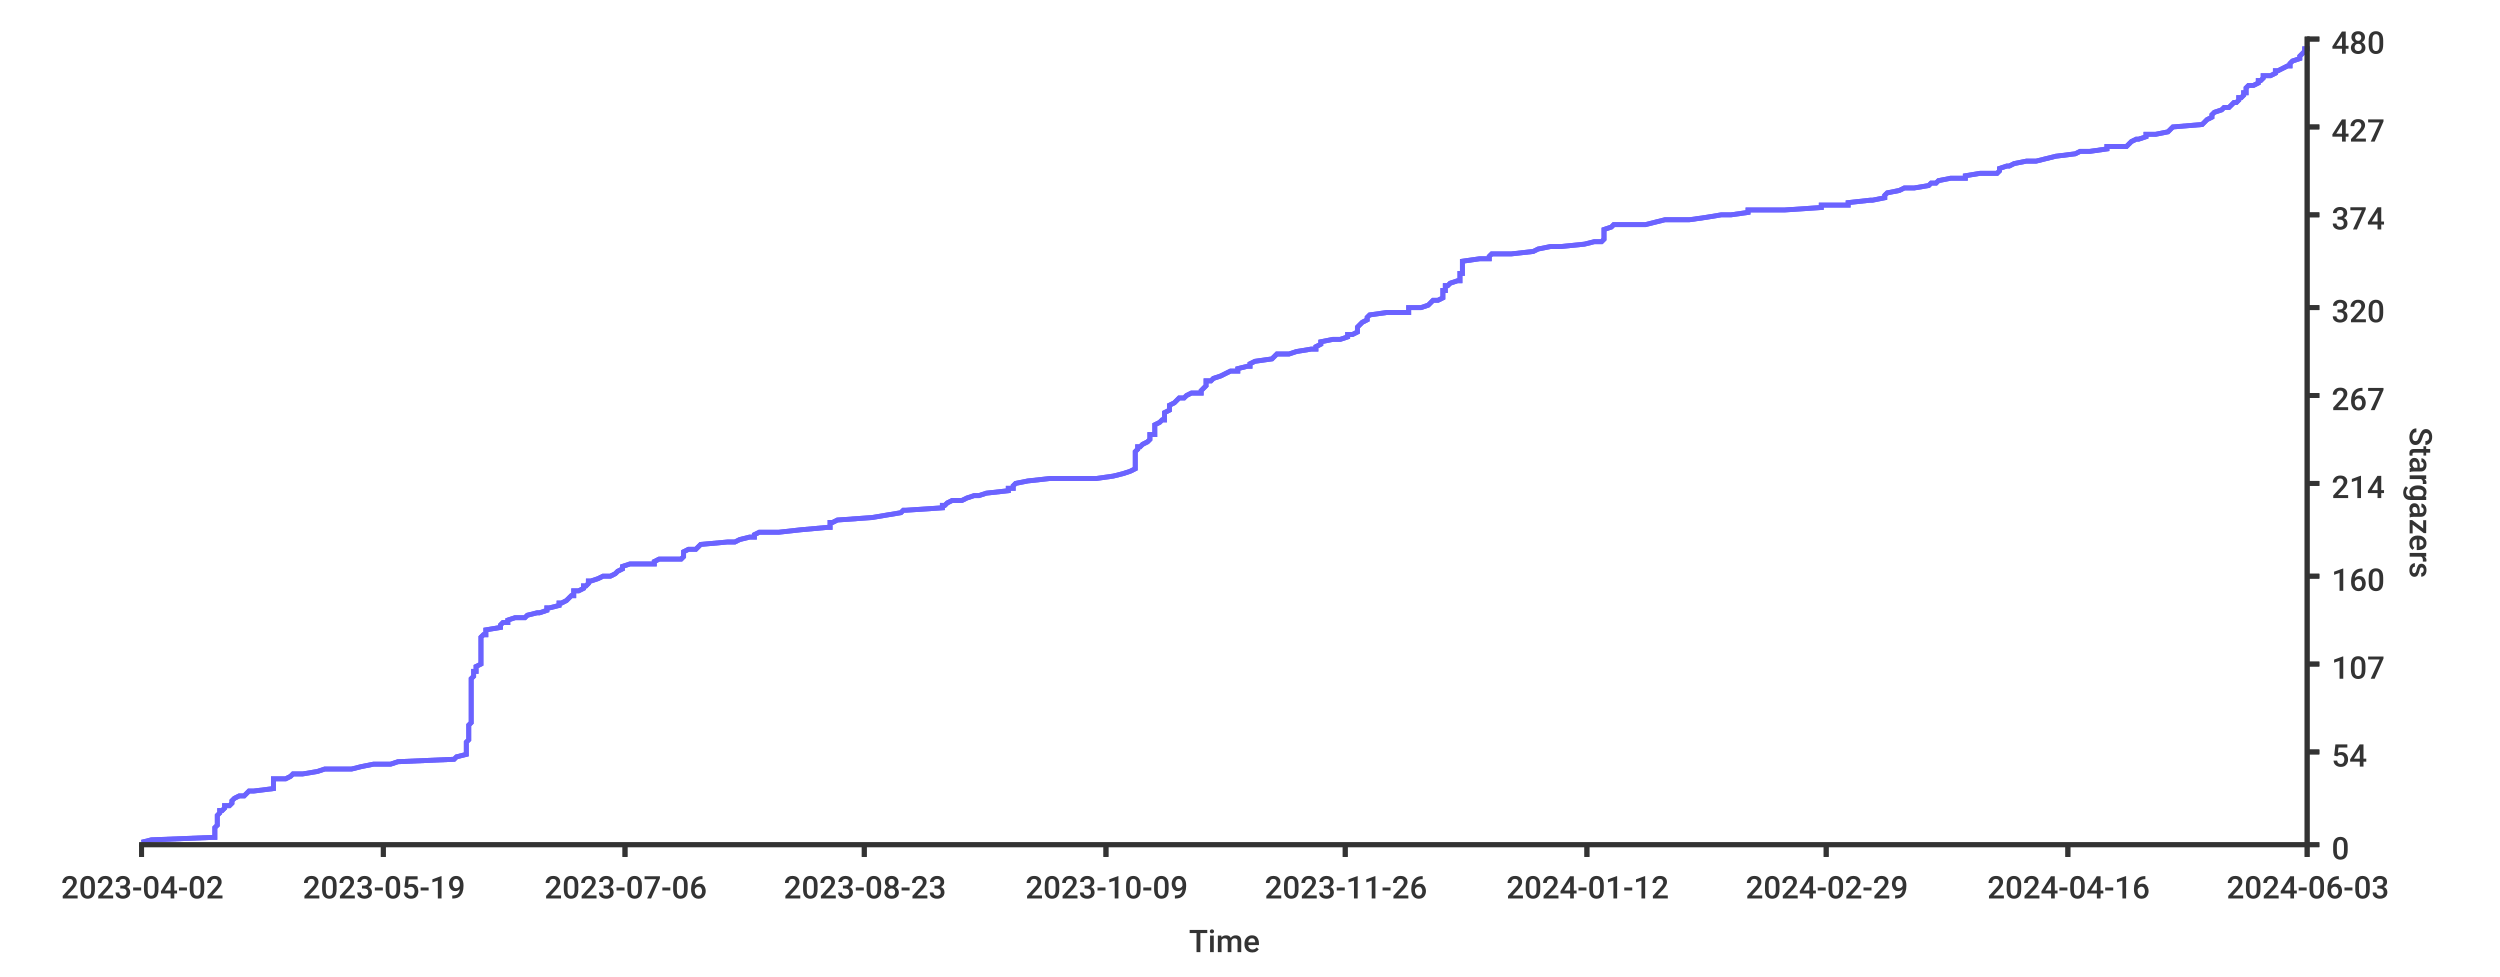
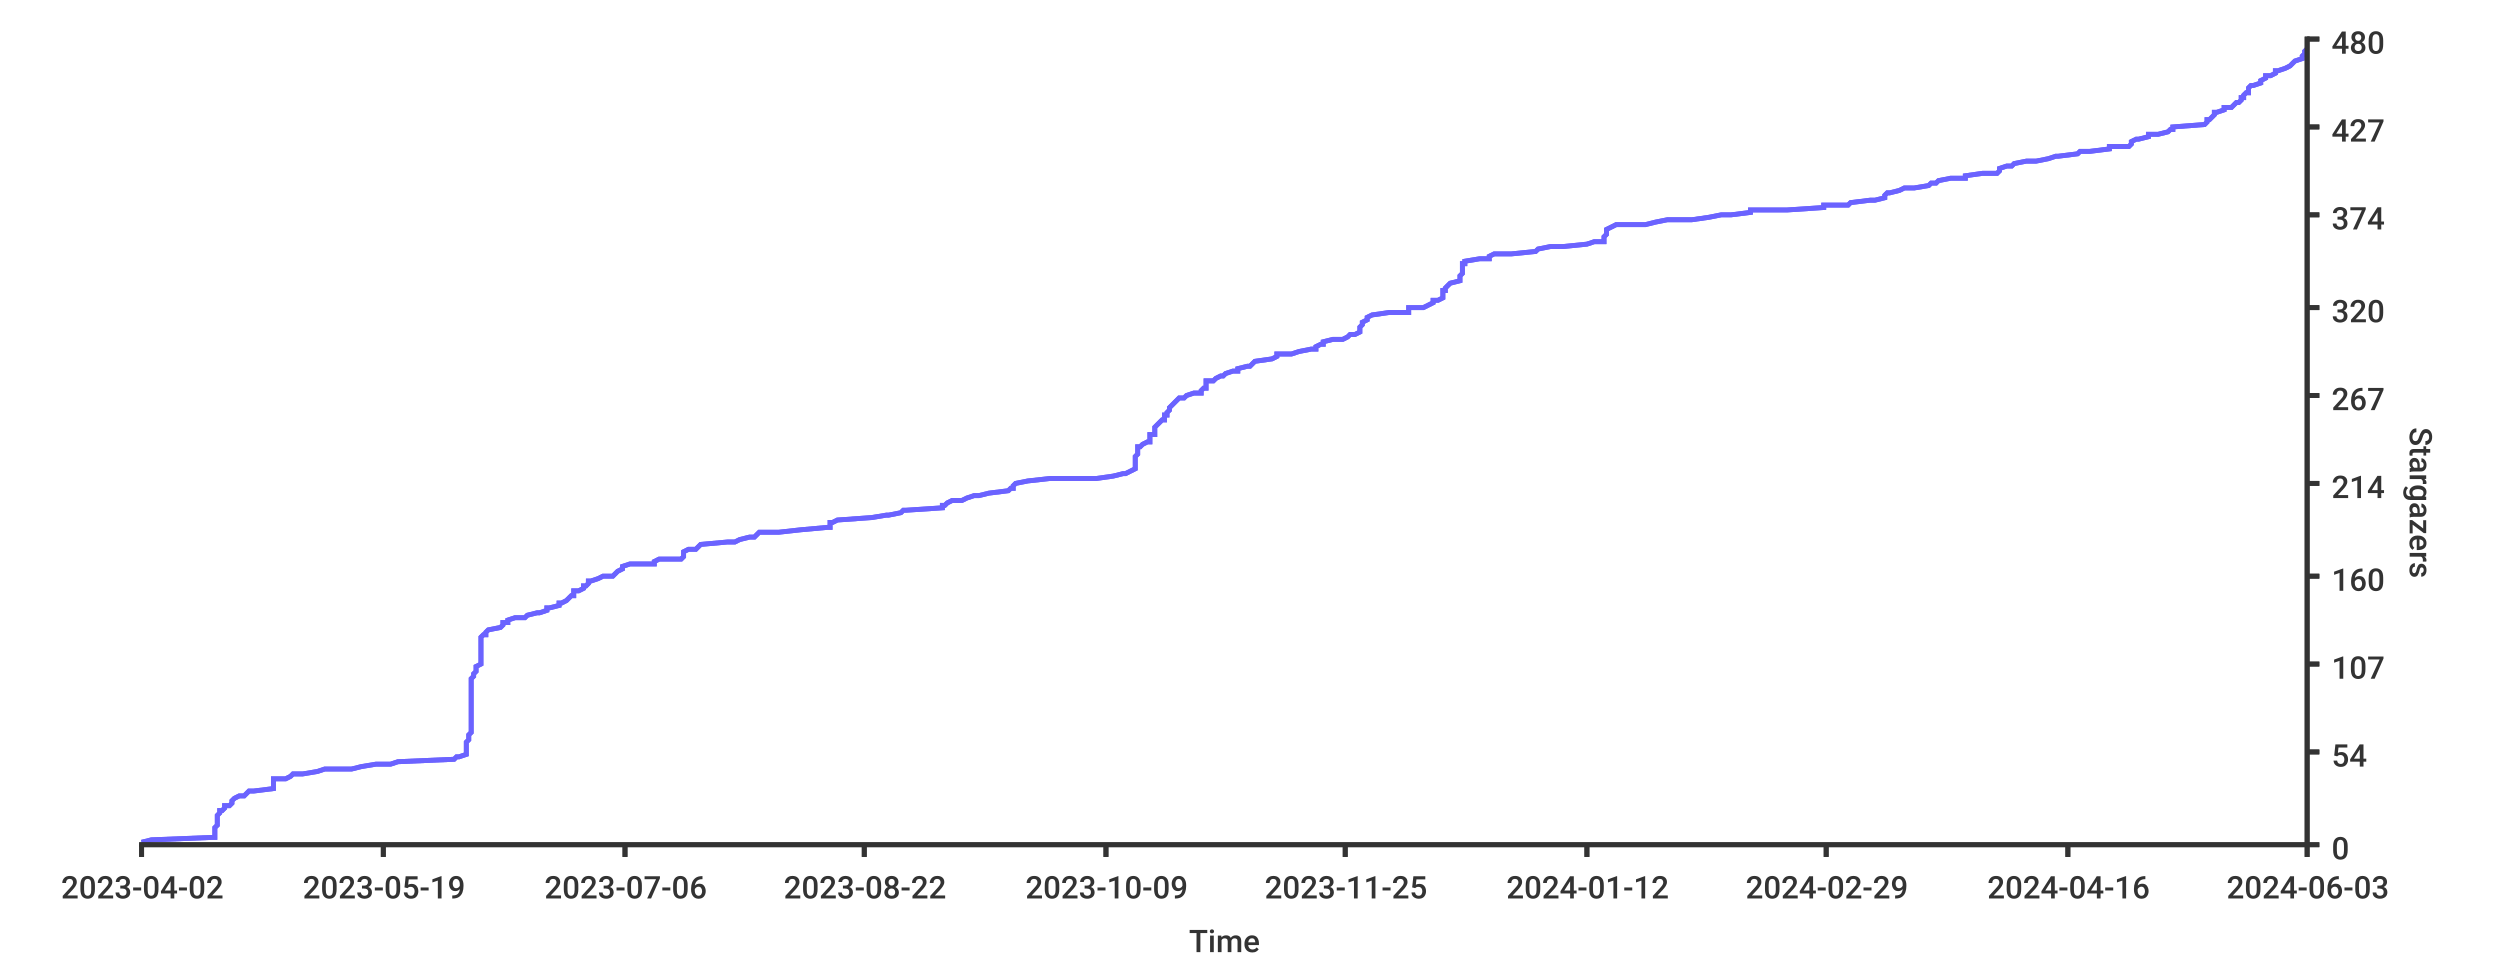
<svg xmlns="http://www.w3.org/2000/svg" width="1024px" height="400px">
  <style type="text/css">
path { fill: none; stroke: rgb(51,51,51); }
path.series { stroke: #6b63ff; }
rect.background { fill: rgb(255,255,255); stroke: none; }

text {
	stroke-width: 0;
	stroke: none;
	fill: rgba(51,51,51,1.0);
	font-size: 12.8px;
	font-family: 'Roboto Medium', sans-serif;
}
</style>
-   <rect y="0" width="1024px" height="400px" class="background" rx="8" x="0" />
-   <rect height="400px" class="background" rx="8" x="0" y="0" width="1024px" />
-   <path stroke-width="2" class="series" d="M 58 345 L 62 344 L 87 343 L 88 343 L 88 342 L 88 341 L 88 341 L 88 340 L 88 339 L 88 339 L 89 338 L 89 337 L 89 337 L 89 336 L 89 335 L 89 335 L 89 334 L 90 333 L 90 332 L 91 332 L 92 331 L 92 330 L 94 330 L 95 329 L 95 328 L 95 328 L 96 327 L 98 326 L 100 326 L 101 325 L 102 324 L 104 324 L 112 323 L 112 322 L 112 321 L 112 321 L 112 320 L 112 319 L 117 319 L 119 318 L 120 317 L 124 317 L 130 316 L 133 315 L 144 315 L 148 314 L 153 313 L 160 313 L 163 312 L 186 311 L 187 310 L 187 310 L 191 309 L 191 308 L 191 308 L 191 307 L 191 306 L 191 306 L 191 305 L 191 304 L 191 304 L 192 303 L 192 302 L 192 302 L 192 301 L 192 300 L 192 299 L 192 299 L 192 298 L 192 297 L 192 297 L 193 296 L 193 295 L 193 295 L 193 294 L 193 293 L 193 293 L 193 292 L 193 291 L 193 291 L 193 290 L 193 289 L 193 288 L 193 288 L 193 287 L 193 286 L 193 286 L 193 285 L 193 284 L 193 284 L 193 283 L 193 282 L 193 282 L 193 281 L 193 280 L 193 280 L 193 279 L 193 278 L 194 277 L 194 277 L 194 276 L 194 275 L 195 275 L 195 274 L 195 273 L 195 273 L 197 272 L 197 271 L 197 271 L 197 270 L 197 269 L 197 269 L 197 268 L 197 267 L 197 266 L 197 266 L 197 265 L 197 264 L 197 264 L 197 263 L 197 262 L 197 262 L 197 261 L 198 260 L 199 260 L 199 259 L 199 258 L 199 258 L 205 257 L 205 256 L 206 255 L 208 255 L 208 254 L 211 253 L 215 253 L 216 252 L 220 251 L 221 251 L 224 250 L 224 249 L 225 249 L 229 248 L 229 247 L 230 247 L 232 246 L 233 245 L 234 244 L 235 244 L 235 243 L 235 242 L 237 242 L 239 241 L 239 240 L 240 240 L 241 239 L 241 238 L 242 238 L 245 237 L 247 236 L 250 236 L 252 235 L 253 234 L 255 233 L 255 233 L 255 232 L 258 231 L 268 231 L 268 230 L 270 229 L 279 229 L 280 228 L 280 227 L 280 227 L 280 226 L 282 225 L 285 225 L 286 224 L 287 223 L 298 222 L 301 222 L 303 221 L 307 220 L 309 220 L 309 219 L 311 218 L 319 218 L 328 217 L 339 216 L 340 216 L 340 215 L 340 214 L 341 214 L 343 213 L 357 212 L 363 211 L 363 211 L 369 210 L 370 209 L 371 209 L 386 208 L 386 207 L 387 207 L 388 206 L 390 205 L 394 205 L 396 204 L 399 203 L 401 203 L 404 202 L 413 201 L 413 200 L 415 200 L 415 199 L 416 198 L 416 198 L 421 197 L 430 196 L 449 196 L 456 195 L 460 194 L 460 194 L 463 193 L 465 192 L 465 192 L 465 191 L 465 190 L 465 189 L 465 189 L 465 188 L 465 187 L 465 187 L 465 186 L 465 185 L 465 185 L 466 184 L 466 183 L 467 183 L 468 182 L 470 181 L 470 181 L 471 180 L 471 179 L 471 178 L 473 178 L 473 177 L 473 176 L 473 176 L 473 175 L 473 174 L 473 174 L 475 173 L 476 172 L 477 172 L 477 171 L 477 170 L 477 170 L 477 169 L 479 168 L 479 167 L 479 167 L 479 166 L 481 165 L 481 165 L 482 164 L 483 163 L 485 163 L 486 162 L 488 161 L 492 161 L 492 160 L 493 159 L 493 159 L 494 158 L 494 157 L 494 156 L 496 156 L 497 155 L 500 154 L 500 154 L 502 153 L 504 152 L 507 152 L 507 151 L 511 150 L 512 150 L 512 149 L 514 148 L 514 148 L 521 147 L 522 146 L 523 145 L 528 145 L 531 144 L 537 143 L 539 143 L 539 142 L 541 141 L 541 141 L 541 140 L 546 139 L 549 139 L 552 138 L 552 137 L 554 137 L 556 136 L 556 135 L 556 134 L 556 134 L 557 133 L 558 132 L 558 132 L 560 131 L 560 130 L 560 130 L 561 129 L 568 128 L 577 128 L 577 127 L 577 126 L 582 126 L 585 125 L 586 124 L 587 123 L 589 123 L 591 122 L 591 121 L 591 121 L 591 120 L 591 119 L 592 119 L 592 118 L 592 117 L 593 117 L 594 116 L 597 115 L 598 115 L 598 114 L 598 113 L 598 112 L 599 112 L 599 111 L 599 110 L 599 110 L 599 109 L 599 108 L 599 108 L 599 107 L 606 106 L 610 106 L 610 105 L 611 104 L 619 104 L 628 103 L 630 102 L 635 101 L 639 101 L 649 100 L 653 99 L 656 99 L 657 98 L 657 97 L 657 97 L 657 96 L 657 95 L 657 95 L 657 94 L 660 93 L 661 92 L 674 92 L 678 91 L 682 90 L 692 90 L 699 89 L 705 88 L 709 88 L 716 87 L 716 86 L 731 86 L 746 85 L 746 84 L 757 84 L 757 83 L 766 82 L 767 82 L 772 81 L 772 80 L 773 79 L 773 79 L 778 78 L 780 77 L 784 77 L 790 76 L 791 75 L 793 75 L 794 74 L 799 73 L 805 73 L 805 72 L 811 71 L 818 71 L 819 70 L 819 69 L 822 68 L 823 68 L 825 67 L 830 66 L 834 66 L 838 65 L 842 64 L 842 64 L 850 63 L 852 62 L 856 62 L 863 61 L 863 60 L 871 60 L 872 59 L 873 58 L 875 57 L 876 57 L 879 56 L 879 55 L 883 55 L 888 54 L 889 53 L 889 53 L 890 52 L 902 51 L 902 51 L 903 50 L 904 49 L 904 49 L 906 48 L 906 47 L 907 46 L 907 46 L 910 45 L 911 44 L 913 44 L 914 43 L 915 42 L 916 42 L 917 41 L 917 40 L 918 40 L 919 39 L 919 38 L 920 38 L 920 37 L 920 36 L 921 35 L 923 35 L 925 34 L 925 33 L 926 33 L 927 32 L 927 31 L 930 31 L 932 30 L 932 29 L 933 29 L 935 28 L 937 27 L 938 27 L 938 26 L 939 25 L 942 24 L 942 24 L 942 23 L 943 22 L 943 22 L 944 21 L 944 20 L 945 20 L 945 19" />
-   <path d="M 58 345 L 62 344 L 87 343 L 88 343 L 88 342 L 88 341 L 88 341 L 88 340 L 88 339 L 88 339 L 89 338 L 89 337 L 89 337 L 89 336 L 89 335 L 89 335 L 89 334 L 90 333 L 90 332 L 91 332 L 92 331 L 92 330 L 94 330 L 95 329 L 95 328 L 95 328 L 96 327 L 98 326 L 100 326 L 101 325 L 102 324 L 104 324 L 112 323 L 112 322 L 112 321 L 112 321 L 112 320 L 112 319 L 117 319 L 119 318 L 120 317 L 124 317 L 130 316 L 133 315 L 144 315 L 148 314 L 153 313 L 160 313 L 163 312 L 186 311 L 187 310 L 187 310 L 191 309 L 191 308 L 191 308 L 191 307 L 191 306 L 191 306 L 191 305 L 191 304 L 191 304 L 192 303 L 192 302 L 192 302 L 192 301 L 192 300 L 192 299 L 192 299 L 192 298 L 192 297 L 192 297 L 193 296 L 193 295 L 193 295 L 193 294 L 193 293 L 193 293 L 193 292 L 193 291 L 193 291 L 193 290 L 193 289 L 193 288 L 193 288 L 193 287 L 193 286 L 193 286 L 193 285 L 193 284 L 193 284 L 193 283 L 193 282 L 193 282 L 193 281 L 193 280 L 193 280 L 193 279 L 193 278 L 194 277 L 194 277 L 194 276 L 194 275 L 195 275 L 195 274 L 195 273 L 195 273 L 197 272 L 197 271 L 197 271 L 197 270 L 197 269 L 197 269 L 197 268 L 197 267 L 197 266 L 197 266 L 197 265 L 197 264 L 197 264 L 197 263 L 197 262 L 197 262 L 197 261 L 198 260 L 199 260 L 199 259 L 199 258 L 199 258 L 205 257 L 205 256 L 206 255 L 208 255 L 208 254 L 211 253 L 215 253 L 216 252 L 220 251 L 221 251 L 224 250 L 224 249 L 225 249 L 229 248 L 229 247 L 230 247 L 232 246 L 233 245 L 234 244 L 235 244 L 235 243 L 235 242 L 237 242 L 239 241 L 239 240 L 240 240 L 241 239 L 241 238 L 242 238 L 245 237 L 247 236 L 250 236 L 252 235 L 253 234 L 255 233 L 255 233 L 255 232 L 258 231 L 268 231 L 268 230 L 270 229 L 279 229 L 280 228 L 280 227 L 280 227 L 280 226 L 282 225 L 285 225 L 286 224 L 287 223 L 298 222 L 301 222 L 303 221 L 307 220 L 309 220 L 309 219 L 311 218 L 319 218 L 328 217 L 339 216 L 340 216 L 340 215 L 340 214 L 341 214 L 343 213 L 357 212 L 363 211 L 363 211 L 369 210 L 370 209 L 371 209 L 386 208 L 386 207 L 387 207 L 388 206 L 390 205 L 394 205 L 396 204 L 399 203 L 401 203 L 404 202 L 413 201 L 413 200 L 415 200 L 415 199 L 416 198 L 416 198 L 421 197 L 430 196 L 449 196 L 456 195 L 460 194 L 460 194 L 463 193 L 465 192 L 465 192 L 465 191 L 465 190 L 465 189 L 465 189 L 465 188 L 465 187 L 465 187 L 465 186 L 465 185 L 465 185 L 466 184 L 466 183 L 467 183 L 468 182 L 470 181 L 470 181 L 471 180 L 471 179 L 471 178 L 473 178 L 473 177 L 473 176 L 473 176 L 473 175 L 473 174 L 473 174 L 475 173 L 476 172 L 477 172 L 477 171 L 477 170 L 477 170 L 477 169 L 479 168 L 479 167 L 479 167 L 479 166 L 481 165 L 481 165 L 482 164 L 483 163 L 485 163 L 486 162 L 488 161 L 492 161 L 492 160 L 493 159 L 493 159 L 494 158 L 494 157 L 494 156 L 496 156 L 497 155 L 500 154 L 500 154 L 502 153 L 504 152 L 507 152 L 507 151 L 511 150 L 512 150 L 512 149 L 514 148 L 514 148 L 521 147 L 522 146 L 523 145 L 528 145 L 531 144 L 537 143 L 539 143 L 539 142 L 541 141 L 541 141 L 541 140 L 546 139 L 549 139 L 552 138 L 552 137 L 554 137 L 556 136 L 556 135 L 556 134 L 556 134 L 557 133 L 558 132 L 558 132 L 560 131 L 560 130 L 560 130 L 561 129 L 568 128 L 577 128 L 577 127 L 577 126 L 582 126 L 585 125 L 586 124 L 587 123 L 589 123 L 591 122 L 591 121 L 591 121 L 591 120 L 591 119 L 592 119 L 592 118 L 592 117 L 593 117 L 594 116 L 597 115 L 598 115 L 598 114 L 598 113 L 598 112 L 599 112 L 599 111 L 599 110 L 599 110 L 599 109 L 599 108 L 599 108 L 599 107 L 606 106 L 610 106 L 610 105 L 611 104 L 619 104 L 628 103 L 630 102 L 635 101 L 639 101 L 649 100 L 653 99 L 656 99 L 657 98 L 657 97 L 657 97 L 657 96 L 657 95 L 657 95 L 657 94 L 660 93 L 661 92 L 674 92 L 678 91 L 682 90 L 692 90 L 699 89 L 705 88 L 709 88 L 716 87 L 716 86 L 731 86 L 746 85 L 746 84 L 757 84 L 757 83 L 766 82 L 767 82 L 772 81 L 772 80 L 773 79 L 773 79 L 778 78 L 780 77 L 784 77 L 790 76 L 791 75 L 793 75 L 794 74 L 799 73 L 805 73 L 805 72 L 811 71 L 818 71 L 819 70 L 819 69 L 822 68 L 823 68 L 825 67 L 830 66 L 834 66 L 838 65 L 842 64 L 842 64 L 850 63 L 852 62 L 856 62 L 863 61 L 863 60 L 871 60 L 872 59 L 873 58 L 875 57 L 876 57 L 879 56 L 879 55 L 883 55 L 888 54 L 889 53 L 889 53 L 890 52 L 902 51 L 902 51 L 903 50 L 904 49 L 904 49 L 906 48 L 906 47 L 907 46 L 907 46 L 910 45 L 911 44 L 913 44 L 914 43 L 915 42 L 916 42 L 917 41 L 917 40 L 918 40 L 919 39 L 919 38 L 920 38 L 920 37 L 920 36 L 921 35 L 923 35 L 925 34 L 925 33 L 926 33 L 927 32 L 927 31 L 930 31 L 932 30 L 932 29 L 933 29 L 935 28 L 937 27 L 938 27 L 938 26 L 939 25 L 942 24 L 942 24 L 942 23 L 943 22 L 943 22 L 944 21 L 944 20 L 945 20 L 945 19" stroke-width="2" class="series" />
+   <rect class="background" rx="8" x="0" y="0" width="1024px" height="400px" />
+   <rect x="0" y="0" width="1024px" height="400px" class="background" rx="8" />
+   <path stroke-width="2" class="series" d="M 58 345 L 62 344 L 87 343 L 88 343 L 88 342 L 88 341 L 88 341 L 88 340 L 88 339 L 88 339 L 89 338 L 89 337 L 89 337 L 89 336 L 89 335 L 89 335 L 89 334 L 90 333 L 90 332 L 91 332 L 92 331 L 92 330 L 94 330 L 95 329 L 95 328 L 95 328 L 96 327 L 98 326 L 100 326 L 101 325 L 102 324 L 104 324 L 112 323 L 112 322 L 112 321 L 112 321 L 112 320 L 112 319 L 117 319 L 119 318 L 120 317 L 124 317 L 130 316 L 133 315 L 144 315 L 148 314 L 154 313 L 160 313 L 163 312 L 186 311 L 187 310 L 188 310 L 191 309 L 191 308 L 191 308 L 191 307 L 191 306 L 191 306 L 191 305 L 191 304 L 191 304 L 192 303 L 192 302 L 192 302 L 192 301 L 193 300 L 193 299 L 193 299 L 193 298 L 193 297 L 193 297 L 193 296 L 193 295 L 193 295 L 193 294 L 193 293 L 193 293 L 193 292 L 193 291 L 193 291 L 193 290 L 193 289 L 193 288 L 193 288 L 193 287 L 193 286 L 193 286 L 193 285 L 193 284 L 193 284 L 193 283 L 193 282 L 193 282 L 193 281 L 193 280 L 193 280 L 193 279 L 193 278 L 194 277 L 194 277 L 194 276 L 195 275 L 195 275 L 195 274 L 195 273 L 195 273 L 197 272 L 197 271 L 197 271 L 197 270 L 197 269 L 197 269 L 197 268 L 197 267 L 197 266 L 197 266 L 197 265 L 197 264 L 197 264 L 197 263 L 197 262 L 197 262 L 197 261 L 198 260 L 199 260 L 199 259 L 200 258 L 200 258 L 205 257 L 206 256 L 206 255 L 208 255 L 208 254 L 211 253 L 215 253 L 216 252 L 220 251 L 221 251 L 224 250 L 224 249 L 225 249 L 229 248 L 229 247 L 230 247 L 232 246 L 233 245 L 234 244 L 235 244 L 235 243 L 235 242 L 237 242 L 239 241 L 239 240 L 240 240 L 241 239 L 241 238 L 242 238 L 245 237 L 247 236 L 251 236 L 252 235 L 253 234 L 255 233 L 255 233 L 255 232 L 258 231 L 268 231 L 268 230 L 270 229 L 279 229 L 280 228 L 280 227 L 280 227 L 280 226 L 282 225 L 285 225 L 286 224 L 287 223 L 298 222 L 301 222 L 303 221 L 307 220 L 309 220 L 310 219 L 311 218 L 319 218 L 328 217 L 339 216 L 340 216 L 340 215 L 340 214 L 341 214 L 343 213 L 357 212 L 363 211 L 364 211 L 369 210 L 370 209 L 371 209 L 386 208 L 386 207 L 387 207 L 388 206 L 390 205 L 394 205 L 396 204 L 399 203 L 401 203 L 405 202 L 413 201 L 414 200 L 415 200 L 415 199 L 416 198 L 416 198 L 421 197 L 430 196 L 449 196 L 456 195 L 460 194 L 461 194 L 463 193 L 465 192 L 465 192 L 465 191 L 465 190 L 465 189 L 465 189 L 465 188 L 465 187 L 465 187 L 466 186 L 466 185 L 466 185 L 466 184 L 466 183 L 467 183 L 468 182 L 470 181 L 471 181 L 471 180 L 471 179 L 471 178 L 473 178 L 473 177 L 473 176 L 473 176 L 473 175 L 474 174 L 474 174 L 475 173 L 476 172 L 477 172 L 477 171 L 477 170 L 478 170 L 478 169 L 479 168 L 479 167 L 479 167 L 480 166 L 481 165 L 481 165 L 482 164 L 483 163 L 485 163 L 486 162 L 489 161 L 492 161 L 492 160 L 493 159 L 494 159 L 494 158 L 494 157 L 494 156 L 497 156 L 498 155 L 500 154 L 501 154 L 502 153 L 505 152 L 507 152 L 507 151 L 511 150 L 512 150 L 513 149 L 514 148 L 514 148 L 521 147 L 523 146 L 523 145 L 529 145 L 532 144 L 537 143 L 539 143 L 539 142 L 541 141 L 542 141 L 542 140 L 546 139 L 550 139 L 552 138 L 553 137 L 555 137 L 557 136 L 557 135 L 557 134 L 557 134 L 558 133 L 558 132 L 558 132 L 560 131 L 560 130 L 560 130 L 562 129 L 569 128 L 577 128 L 577 127 L 577 126 L 583 126 L 585 125 L 587 124 L 587 123 L 589 123 L 591 122 L 591 121 L 591 121 L 591 120 L 591 119 L 592 119 L 592 118 L 593 117 L 593 117 L 594 116 L 598 115 L 598 115 L 598 114 L 598 113 L 599 112 L 599 112 L 599 111 L 599 110 L 599 110 L 599 109 L 599 108 L 600 108 L 600 107 L 606 106 L 610 106 L 610 105 L 612 104 L 619 104 L 629 103 L 630 102 L 635 101 L 640 101 L 650 100 L 653 99 L 657 99 L 657 98 L 657 97 L 657 97 L 658 96 L 658 95 L 658 95 L 658 94 L 660 93 L 662 92 L 674 92 L 678 91 L 683 90 L 693 90 L 700 89 L 705 88 L 709 88 L 717 87 L 717 86 L 732 86 L 747 85 L 747 84 L 757 84 L 758 83 L 766 82 L 768 82 L 772 81 L 772 80 L 773 79 L 774 79 L 778 78 L 780 77 L 784 77 L 790 76 L 791 75 L 793 75 L 794 74 L 799 73 L 805 73 L 805 72 L 812 71 L 818 71 L 819 70 L 819 69 L 822 68 L 824 68 L 825 67 L 830 66 L 834 66 L 839 65 L 842 64 L 843 64 L 851 63 L 852 62 L 856 62 L 864 61 L 864 60 L 872 60 L 873 59 L 873 58 L 875 57 L 876 57 L 880 56 L 880 55 L 884 55 L 888 54 L 889 53 L 890 53 L 890 52 L 903 51 L 903 51 L 904 50 L 904 49 L 905 49 L 906 48 L 907 47 L 907 46 L 908 46 L 911 45 L 911 44 L 914 44 L 915 43 L 916 42 L 917 42 L 918 41 L 918 40 L 919 40 L 919 39 L 920 38 L 921 38 L 921 37 L 921 36 L 922 35 L 923 35 L 926 34 L 926 33 L 926 33 L 928 32 L 928 31 L 930 31 L 932 30 L 932 29 L 933 29 L 936 28 L 938 27 L 938 27 L 939 26 L 940 25 L 943 24 L 943 24 L 943 23 L 944 22 L 944 22 L 944 21 L 945 20 L 945 20" />
+   <path class="series" d="M 58 345 L 62 344 L 87 343 L 88 343 L 88 342 L 88 341 L 88 341 L 88 340 L 88 339 L 88 339 L 89 338 L 89 337 L 89 337 L 89 336 L 89 335 L 89 335 L 89 334 L 90 333 L 90 332 L 91 332 L 92 331 L 92 330 L 94 330 L 95 329 L 95 328 L 95 328 L 96 327 L 98 326 L 100 326 L 101 325 L 102 324 L 104 324 L 112 323 L 112 322 L 112 321 L 112 321 L 112 320 L 112 319 L 117 319 L 119 318 L 120 317 L 124 317 L 130 316 L 133 315 L 144 315 L 148 314 L 154 313 L 160 313 L 163 312 L 186 311 L 187 310 L 188 310 L 191 309 L 191 308 L 191 308 L 191 307 L 191 306 L 191 306 L 191 305 L 191 304 L 191 304 L 192 303 L 192 302 L 192 302 L 192 301 L 193 300 L 193 299 L 193 299 L 193 298 L 193 297 L 193 297 L 193 296 L 193 295 L 193 295 L 193 294 L 193 293 L 193 293 L 193 292 L 193 291 L 193 291 L 193 290 L 193 289 L 193 288 L 193 288 L 193 287 L 193 286 L 193 286 L 193 285 L 193 284 L 193 284 L 193 283 L 193 282 L 193 282 L 193 281 L 193 280 L 193 280 L 193 279 L 193 278 L 194 277 L 194 277 L 194 276 L 195 275 L 195 275 L 195 274 L 195 273 L 195 273 L 197 272 L 197 271 L 197 271 L 197 270 L 197 269 L 197 269 L 197 268 L 197 267 L 197 266 L 197 266 L 197 265 L 197 264 L 197 264 L 197 263 L 197 262 L 197 262 L 197 261 L 198 260 L 199 260 L 199 259 L 200 258 L 200 258 L 205 257 L 206 256 L 206 255 L 208 255 L 208 254 L 211 253 L 215 253 L 216 252 L 220 251 L 221 251 L 224 250 L 224 249 L 225 249 L 229 248 L 229 247 L 230 247 L 232 246 L 233 245 L 234 244 L 235 244 L 235 243 L 235 242 L 237 242 L 239 241 L 239 240 L 240 240 L 241 239 L 241 238 L 242 238 L 245 237 L 247 236 L 251 236 L 252 235 L 253 234 L 255 233 L 255 233 L 255 232 L 258 231 L 268 231 L 268 230 L 270 229 L 279 229 L 280 228 L 280 227 L 280 227 L 280 226 L 282 225 L 285 225 L 286 224 L 287 223 L 298 222 L 301 222 L 303 221 L 307 220 L 309 220 L 310 219 L 311 218 L 319 218 L 328 217 L 339 216 L 340 216 L 340 215 L 340 214 L 341 214 L 343 213 L 357 212 L 363 211 L 364 211 L 369 210 L 370 209 L 371 209 L 386 208 L 386 207 L 387 207 L 388 206 L 390 205 L 394 205 L 396 204 L 399 203 L 401 203 L 405 202 L 413 201 L 414 200 L 415 200 L 415 199 L 416 198 L 416 198 L 421 197 L 430 196 L 449 196 L 456 195 L 460 194 L 461 194 L 463 193 L 465 192 L 465 192 L 465 191 L 465 190 L 465 189 L 465 189 L 465 188 L 465 187 L 465 187 L 466 186 L 466 185 L 466 185 L 466 184 L 466 183 L 467 183 L 468 182 L 470 181 L 471 181 L 471 180 L 471 179 L 471 178 L 473 178 L 473 177 L 473 176 L 473 176 L 473 175 L 474 174 L 474 174 L 475 173 L 476 172 L 477 172 L 477 171 L 477 170 L 478 170 L 478 169 L 479 168 L 479 167 L 479 167 L 480 166 L 481 165 L 481 165 L 482 164 L 483 163 L 485 163 L 486 162 L 489 161 L 492 161 L 492 160 L 493 159 L 494 159 L 494 158 L 494 157 L 494 156 L 497 156 L 498 155 L 500 154 L 501 154 L 502 153 L 505 152 L 507 152 L 507 151 L 511 150 L 512 150 L 513 149 L 514 148 L 514 148 L 521 147 L 523 146 L 523 145 L 529 145 L 532 144 L 537 143 L 539 143 L 539 142 L 541 141 L 542 141 L 542 140 L 546 139 L 550 139 L 552 138 L 553 137 L 555 137 L 557 136 L 557 135 L 557 134 L 557 134 L 558 133 L 558 132 L 558 132 L 560 131 L 560 130 L 560 130 L 562 129 L 569 128 L 577 128 L 577 127 L 577 126 L 583 126 L 585 125 L 587 124 L 587 123 L 589 123 L 591 122 L 591 121 L 591 121 L 591 120 L 591 119 L 592 119 L 592 118 L 593 117 L 593 117 L 594 116 L 598 115 L 598 115 L 598 114 L 598 113 L 599 112 L 599 112 L 599 111 L 599 110 L 599 110 L 599 109 L 599 108 L 600 108 L 600 107 L 606 106 L 610 106 L 610 105 L 612 104 L 619 104 L 629 103 L 630 102 L 635 101 L 640 101 L 650 100 L 653 99 L 657 99 L 657 98 L 657 97 L 657 97 L 658 96 L 658 95 L 658 95 L 658 94 L 660 93 L 662 92 L 674 92 L 678 91 L 683 90 L 693 90 L 700 89 L 705 88 L 709 88 L 717 87 L 717 86 L 732 86 L 747 85 L 747 84 L 757 84 L 758 83 L 766 82 L 768 82 L 772 81 L 772 80 L 773 79 L 774 79 L 778 78 L 780 77 L 784 77 L 790 76 L 791 75 L 793 75 L 794 74 L 799 73 L 805 73 L 805 72 L 812 71 L 818 71 L 819 70 L 819 69 L 822 68 L 824 68 L 825 67 L 830 66 L 834 66 L 839 65 L 842 64 L 843 64 L 851 63 L 852 62 L 856 62 L 864 61 L 864 60 L 872 60 L 873 59 L 873 58 L 875 57 L 876 57 L 880 56 L 880 55 L 884 55 L 888 54 L 889 53 L 890 53 L 890 52 L 903 51 L 903 51 L 904 50 L 904 49 L 905 49 L 906 48 L 907 47 L 907 46 L 908 46 L 911 45 L 911 44 L 914 44 L 915 43 L 916 42 L 917 42 L 918 41 L 918 40 L 919 40 L 919 39 L 920 38 L 921 38 L 921 37 L 921 36 L 922 35 L 923 35 L 926 34 L 926 33 L 926 33 L 928 32 L 928 31 L 930 31 L 932 30 L 932 29 L 933 29 L 936 28 L 938 27 L 938 27 L 939 26 L 940 25 L 943 24 L 943 24 L 943 23 L 944 22 L 944 22 L 944 21 L 945 20 L 945 20" stroke-width="2" />
  <path stroke-width="2" d="M 945 346 L 945 15" />
  <path stroke-width="2" d="M 945 346 L 945 15" />
  <path stroke-width="2" d="M 945 346 L 950 346" />
-   <path stroke-width="2" d="M 945 346 L 950 346" />
+   <path d="M 945 346 L 950 346" stroke-width="2" />
  <text x="955" y="352">0</text>
  <path stroke-width="2" d="M 945 308 L 950 308" />
-   <path d="M 945 308 L 950 308" stroke-width="2" />
+   <path stroke-width="2" d="M 945 308 L 950 308" />
  <text x="955" y="314">54</text>
  <path stroke-width="2" d="M 945 272 L 950 272" />
  <path stroke-width="2" d="M 945 272 L 950 272" />
  <text x="955" y="278">107</text>
  <path stroke-width="2" d="M 945 236 L 950 236" />
  <path stroke-width="2" d="M 945 236 L 950 236" />
  <text x="955" y="242">160</text>
  <path stroke-width="2" d="M 945 198 L 950 198" />
  <path stroke-width="2" d="M 945 198 L 950 198" />
  <text x="955" y="204">214</text>
  <path stroke-width="2" d="M 945 162 L 950 162" />
  <path stroke-width="2" d="M 945 162 L 950 162" />
  <text x="955" y="168">267</text>
-   <path stroke-width="2" d="M 945 126 L 950 126" />
+   <path d="M 945 126 L 950 126" stroke-width="2" />
  <path stroke-width="2" d="M 945 126 L 950 126" />
  <text x="955" y="132">320</text>
  <path stroke-width="2" d="M 945 88 L 950 88" />
  <path stroke-width="2" d="M 945 88 L 950 88" />
  <text x="955" y="94">374</text>
+   <path d="M 945 52 L 950 52" stroke-width="2" />
  <path stroke-width="2" d="M 945 52 L 950 52" />
-   <path stroke-width="2" d="M 945 52 L 950 52" />
-   <text y="58" x="955">427</text>
+   <text x="955" y="58">427</text>
+   <path d="M 945 16 L 950 16" stroke-width="2" />
  <path stroke-width="2" d="M 945 16 L 950 16" />
-   <path stroke-width="2" d="M 945 16 L 950 16" />
-   <text y="22" x="955">480</text>
-   <text transform="rotate(90.00,987,175)" x="987" y="175">Stargazers</text>
+   <text x="955" y="22">480</text>
+   <text x="987" y="175" transform="rotate(90.00,987,175)">Stargazers</text>
  <path stroke-width="2" d="M 57 346 L 945 346" />
  <path stroke-width="2" d="M 57 346 L 945 346" />
  <path stroke-width="2" d="M 58 346 L 58 351" />
  <path stroke-width="2" d="M 58 346 L 58 351" />
  <text x="25" y="368">2023-04-02</text>
-   <path stroke-width="2" d="M 157 346 L 157 351" />
+   <path d="M 157 346 L 157 351" stroke-width="2" />
  <path stroke-width="2" d="M 157 346 L 157 351" />
  <text x="124" y="368">2023-05-19</text>
  <path stroke-width="2" d="M 256 346 L 256 351" />
  <path stroke-width="2" d="M 256 346 L 256 351" />
-   <text y="368" x="223">2023-07-06</text>
+   <text x="223" y="368">2023-07-06</text>
  <path stroke-width="2" d="M 354 346 L 354 351" />
  <path stroke-width="2" d="M 354 346 L 354 351" />
-   <text x="321" y="368">2023-08-23</text>
-   <path stroke-width="2" d="M 453 346 L 453 351" />
+   <text x="321" y="368">2023-08-22</text>
+   <path d="M 453 346 L 453 351" stroke-width="2" />
  <path stroke-width="2" d="M 453 346 L 453 351" />
  <text x="420" y="368">2023-10-09</text>
  <path stroke-width="2" d="M 551 346 L 551 351" />
  <path stroke-width="2" d="M 551 346 L 551 351" />
-   <text x="518" y="368">2023-11-26</text>
+   <text x="518" y="368">2023-11-25</text>
  <path stroke-width="2" d="M 650 346 L 650 351" />
-   <path d="M 650 346 L 650 351" stroke-width="2" />
+   <path stroke-width="2" d="M 650 346 L 650 351" />
  <text x="617" y="368">2024-01-12</text>
-   <path stroke-width="2" d="M 748 346 L 748 351" />
+   <path d="M 748 346 L 748 351" stroke-width="2" />
  <path stroke-width="2" d="M 748 346 L 748 351" />
  <text x="715" y="368">2024-02-29</text>
  <path stroke-width="2" d="M 847 346 L 847 351" />
  <path stroke-width="2" d="M 847 346 L 847 351" />
  <text x="814" y="368">2024-04-16</text>
  <path stroke-width="2" d="M 945 346 L 945 351" />
-   <path stroke-width="2" d="M 945 346 L 945 351" />
+   <path d="M 945 346 L 945 351" stroke-width="2" />
  <text x="912" y="368">2024-06-03</text>
  <text x="487" y="390">Time</text>
</svg>
